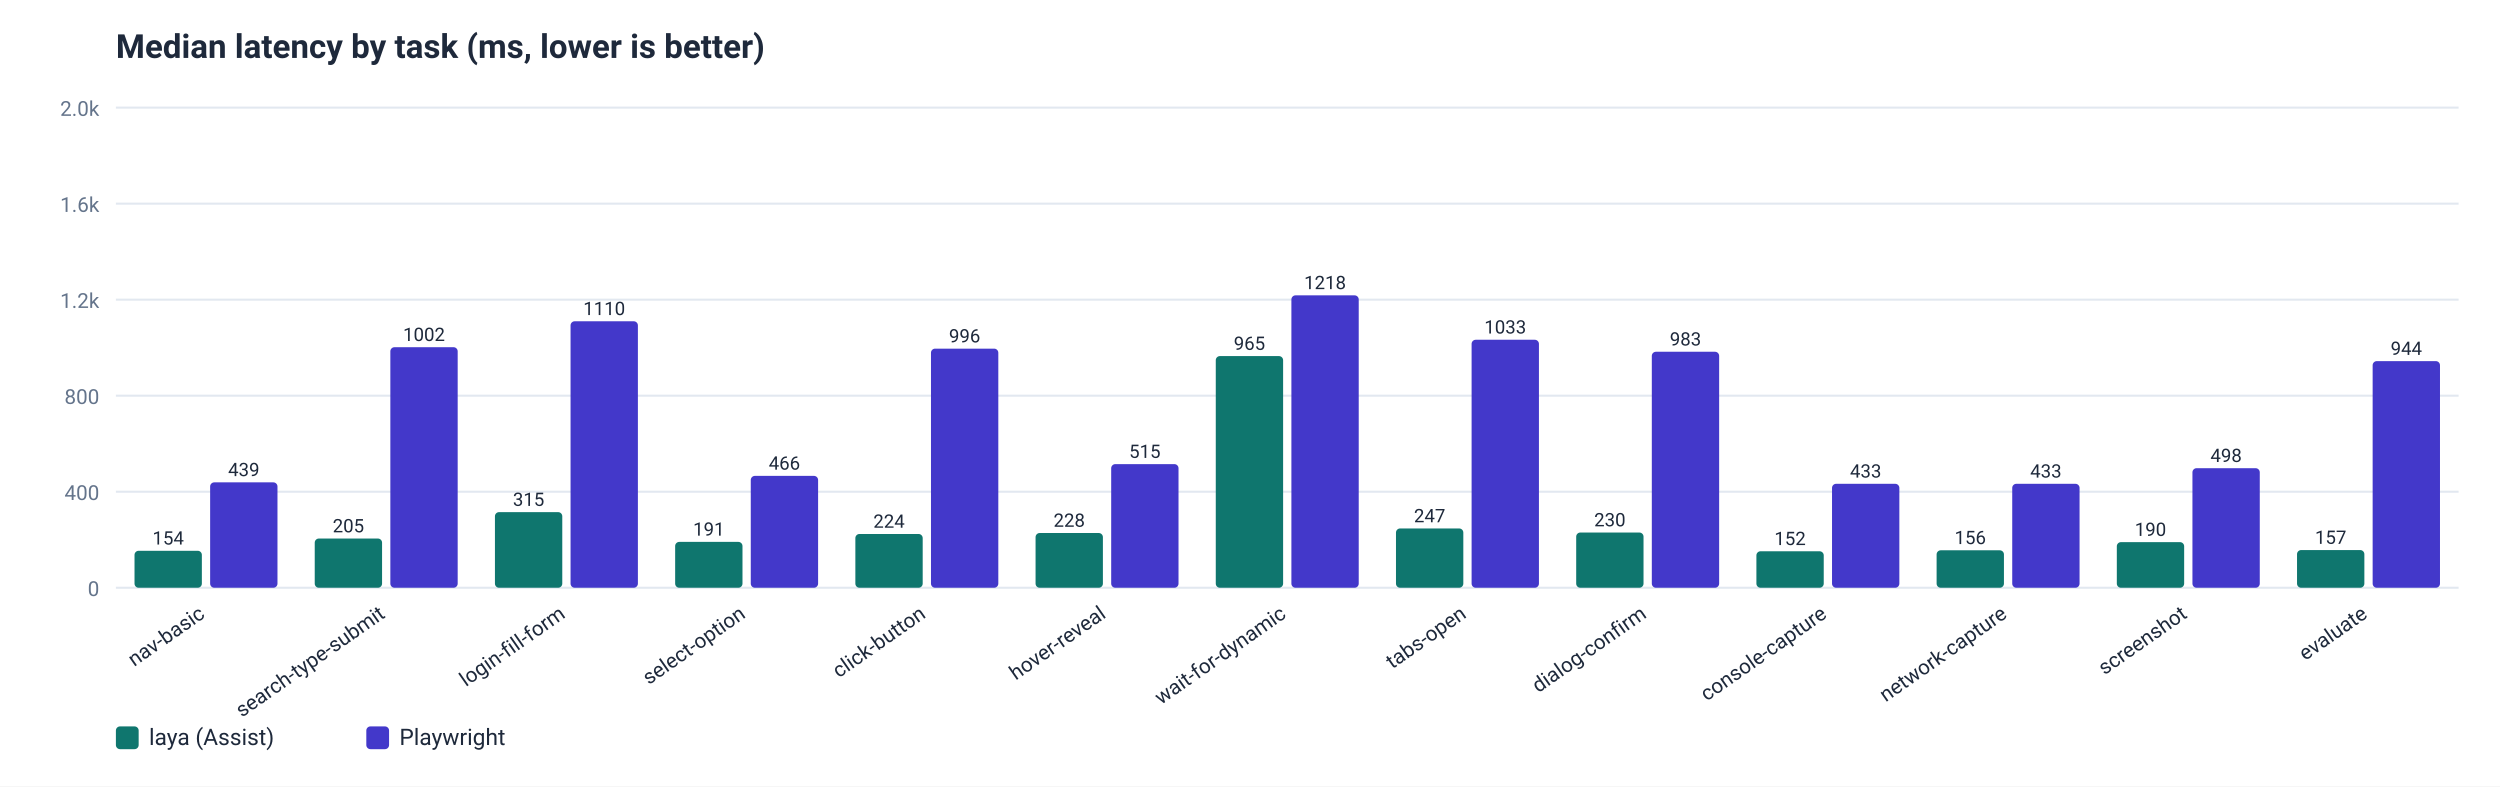
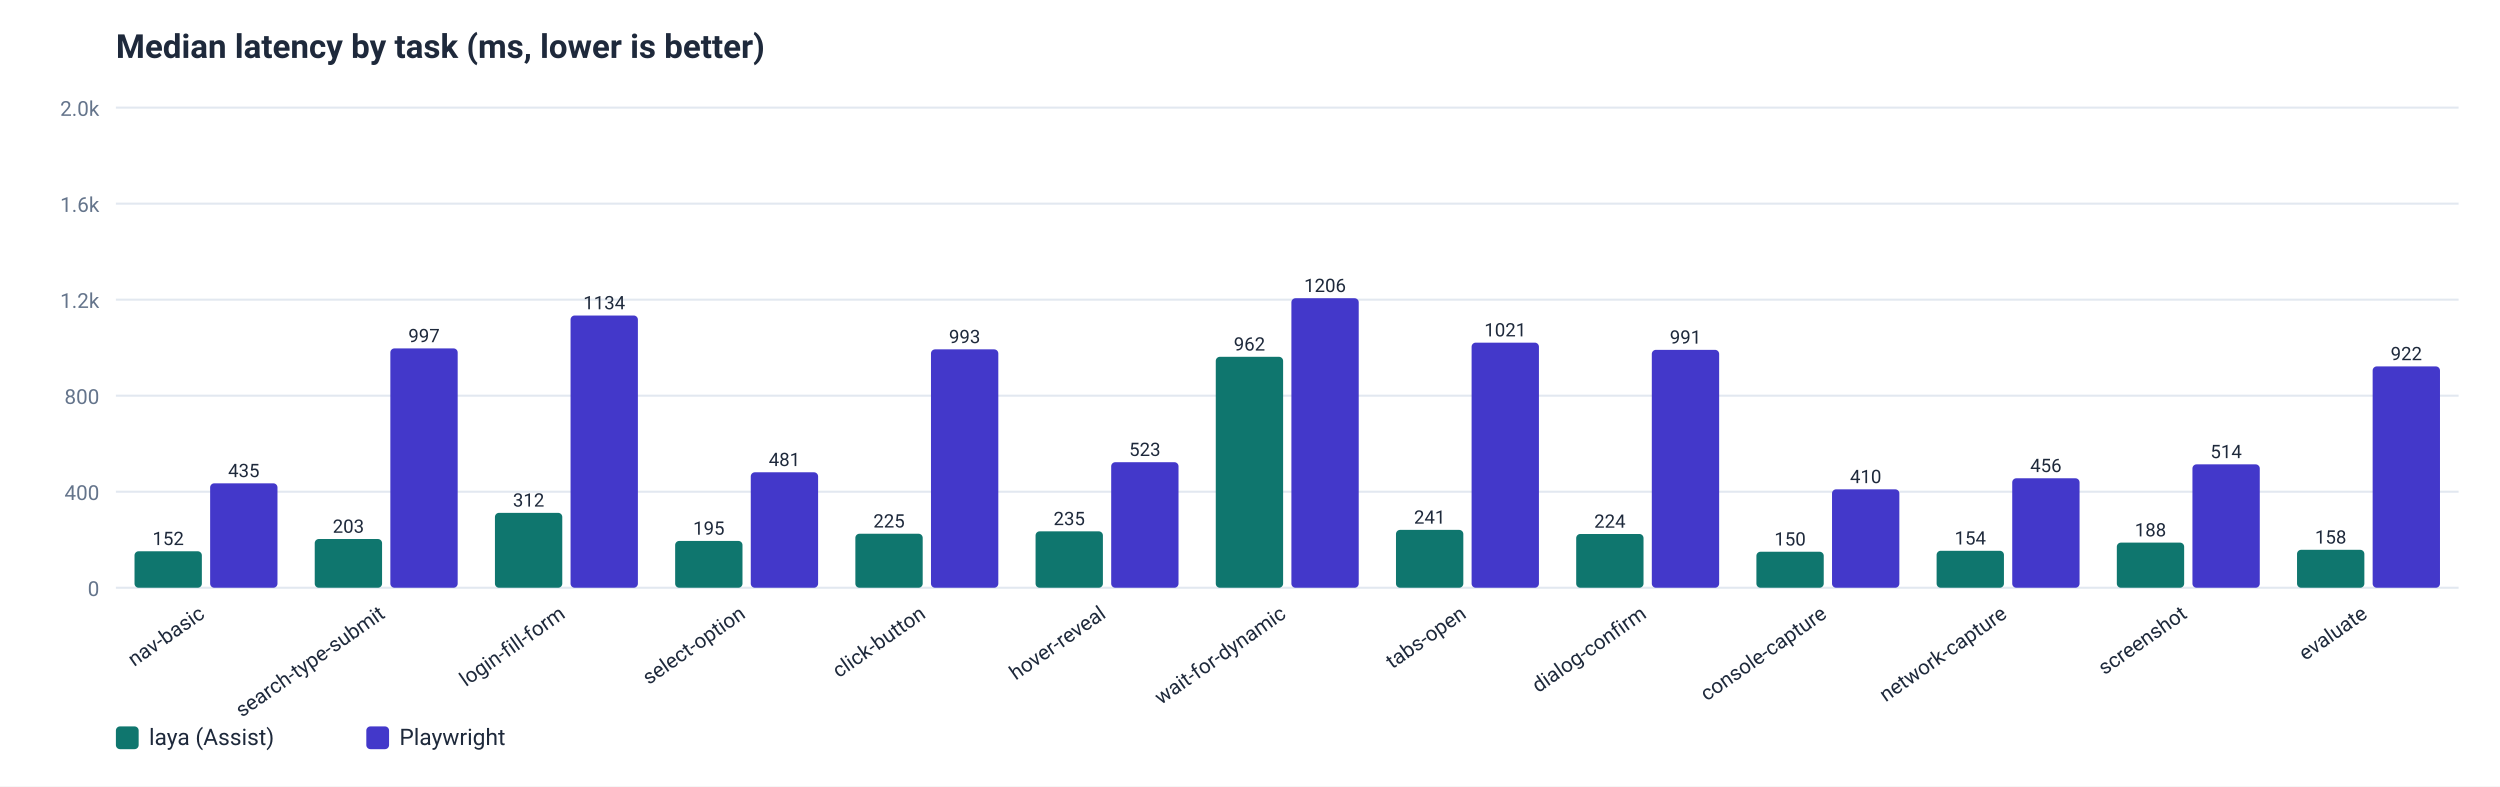
<svg xmlns="http://www.w3.org/2000/svg" width="1208" height="380" viewBox="0 0 1208 380" font-family="-apple-system,Segoe UI,Roboto,sans-serif">
  <rect width="1208" height="380" fill="#ffffff" />
  <text x="56" y="28" font-size="16" font-weight="700" fill="#1e293b">Median latency by task (ms, lower is better)</text>
  <line x1="56" y1="284" x2="1188" y2="284" stroke="#e2e8f0" stroke-width="1" />
  <text x="48" y="288" font-size="10" text-anchor="end" fill="#64748b">0</text>
  <line x1="56" y1="237.6" x2="1188" y2="237.6" stroke="#e2e8f0" stroke-width="1" />
  <text x="48" y="241.6" font-size="10" text-anchor="end" fill="#64748b">400</text>
  <line x1="56" y1="191.2" x2="1188" y2="191.2" stroke="#e2e8f0" stroke-width="1" />
  <text x="48" y="195.2" font-size="10" text-anchor="end" fill="#64748b">800</text>
  <line x1="56" y1="144.8" x2="1188" y2="144.8" stroke="#e2e8f0" stroke-width="1" />
  <text x="48" y="148.8" font-size="10" text-anchor="end" fill="#64748b">1.2k</text>
  <line x1="56" y1="98.4" x2="1188" y2="98.4" stroke="#e2e8f0" stroke-width="1" />
  <text x="48" y="102.4" font-size="10" text-anchor="end" fill="#64748b">1.6k</text>
  <line x1="56" y1="52" x2="1188" y2="52" stroke="#e2e8f0" stroke-width="1" />
  <text x="48" y="56" font-size="10" text-anchor="end" fill="#64748b">2.0k</text>
-   <rect x="65" y="266.136" width="32.538" height="17.864" fill="#0f766e" rx="2" />
-   <text x="81.269" y="263.136" font-size="9" text-anchor="middle" fill="#1e293b">154</text>
-   <rect x="101.538" y="233.076" width="32.538" height="50.924" fill="#4338ca" rx="2" />
-   <text x="117.808" y="230.076" font-size="9" text-anchor="middle" fill="#1e293b">439</text>
+   <rect x="65" y="266.368" width="32.538" height="17.632" fill="#0f766e" rx="2" />
+   <text x="81.269" y="263.368" font-size="9" text-anchor="middle" fill="#1e293b">152</text>
+   <rect x="101.538" y="233.54" width="32.538" height="50.46" fill="#4338ca" rx="2" />
+   <text x="117.808" y="230.54" font-size="9" text-anchor="middle" fill="#1e293b">435</text>
  <text x="99.538" y="298" font-size="10" text-anchor="end" fill="#1e293b" transform="rotate(-35 99.53846 298)">nav-basic</text>
-   <rect x="152.077" y="260.22" width="32.538" height="23.78" fill="#0f766e" rx="2" />
-   <text x="168.346" y="257.22" font-size="9" text-anchor="middle" fill="#1e293b">205</text>
-   <rect x="188.615" y="167.768" width="32.538" height="116.232" fill="#4338ca" rx="2" />
-   <text x="204.885" y="164.768" font-size="9" text-anchor="middle" fill="#1e293b">1002</text>
+   <rect x="152.077" y="260.452" width="32.538" height="23.548" fill="#0f766e" rx="2" />
+   <text x="168.346" y="257.452" font-size="9" text-anchor="middle" fill="#1e293b">203</text>
+   <rect x="188.615" y="168.348" width="32.538" height="115.652" fill="#4338ca" rx="2" />
+   <text x="204.885" y="165.348" font-size="9" text-anchor="middle" fill="#1e293b">997</text>
  <text x="186.615" y="298" font-size="10" text-anchor="end" fill="#1e293b" transform="rotate(-35 186.6154 298)">search-type-submit</text>
-   <rect x="239.154" y="247.46" width="32.538" height="36.54" fill="#0f766e" rx="2" />
-   <text x="255.423" y="244.46" font-size="9" text-anchor="middle" fill="#1e293b">315</text>
-   <rect x="275.692" y="155.24" width="32.538" height="128.76" fill="#4338ca" rx="2" />
-   <text x="291.962" y="152.24" font-size="9" text-anchor="middle" fill="#1e293b">1110</text>
+   <rect x="239.154" y="247.808" width="32.538" height="36.192" fill="#0f766e" rx="2" />
+   <text x="255.423" y="244.808" font-size="9" text-anchor="middle" fill="#1e293b">312</text>
+   <rect x="275.692" y="152.456" width="32.538" height="131.544" fill="#4338ca" rx="2" />
+   <text x="291.962" y="149.456" font-size="9" text-anchor="middle" fill="#1e293b">1134</text>
  <text x="273.692" y="298" font-size="10" text-anchor="end" fill="#1e293b" transform="rotate(-35 273.6923 298)">login-fill-form</text>
-   <rect x="326.231" y="261.844" width="32.538" height="22.156" fill="#0f766e" rx="2" />
-   <text x="342.5" y="258.844" font-size="9" text-anchor="middle" fill="#1e293b">191</text>
-   <rect x="362.769" y="229.944" width="32.538" height="54.056" fill="#4338ca" rx="2" />
-   <text x="379.038" y="226.944" font-size="9" text-anchor="middle" fill="#1e293b">466</text>
+   <rect x="326.231" y="261.38" width="32.538" height="22.62" fill="#0f766e" rx="2" />
+   <text x="342.5" y="258.38" font-size="9" text-anchor="middle" fill="#1e293b">195</text>
+   <rect x="362.769" y="228.204" width="32.538" height="55.796" fill="#4338ca" rx="2" />
+   <text x="379.038" y="225.204" font-size="9" text-anchor="middle" fill="#1e293b">481</text>
  <text x="360.769" y="298" font-size="10" text-anchor="end" fill="#1e293b" transform="rotate(-35 360.7692 298)">select-option</text>
-   <rect x="413.308" y="258.016" width="32.538" height="25.984" fill="#0f766e" rx="2" />
-   <text x="429.577" y="255.016" font-size="9" text-anchor="middle" fill="#1e293b">224</text>
-   <rect x="449.846" y="168.464" width="32.538" height="115.536" fill="#4338ca" rx="2" />
-   <text x="466.115" y="165.464" font-size="9" text-anchor="middle" fill="#1e293b">996</text>
+   <rect x="413.308" y="257.9" width="32.538" height="26.1" fill="#0f766e" rx="2" />
+   <text x="429.577" y="254.9" font-size="9" text-anchor="middle" fill="#1e293b">225</text>
+   <rect x="449.846" y="168.812" width="32.538" height="115.188" fill="#4338ca" rx="2" />
+   <text x="466.115" y="165.812" font-size="9" text-anchor="middle" fill="#1e293b">993</text>
  <text x="447.846" y="298" font-size="10" text-anchor="end" fill="#1e293b" transform="rotate(-35 447.8462 298)">click-button</text>
-   <rect x="500.385" y="257.552" width="32.538" height="26.448" fill="#0f766e" rx="2" />
-   <text x="516.654" y="254.552" font-size="9" text-anchor="middle" fill="#1e293b">228</text>
-   <rect x="536.923" y="224.26" width="32.538" height="59.74" fill="#4338ca" rx="2" />
-   <text x="553.192" y="221.26" font-size="9" text-anchor="middle" fill="#1e293b">515</text>
+   <rect x="500.385" y="256.74" width="32.538" height="27.26" fill="#0f766e" rx="2" />
+   <text x="516.654" y="253.74" font-size="9" text-anchor="middle" fill="#1e293b">235</text>
+   <rect x="536.923" y="223.332" width="32.538" height="60.668" fill="#4338ca" rx="2" />
+   <text x="553.192" y="220.332" font-size="9" text-anchor="middle" fill="#1e293b">523</text>
  <text x="534.923" y="298" font-size="10" text-anchor="end" fill="#1e293b" transform="rotate(-35 534.9231 298)">hover-reveal</text>
-   <rect x="587.462" y="172.06" width="32.538" height="111.94" fill="#0f766e" rx="2" />
-   <text x="603.731" y="169.06" font-size="9" text-anchor="middle" fill="#1e293b">965</text>
-   <rect x="624" y="142.712" width="32.538" height="141.288" fill="#4338ca" rx="2" />
-   <text x="640.269" y="139.712" font-size="9" text-anchor="middle" fill="#1e293b">1218</text>
+   <rect x="587.462" y="172.408" width="32.538" height="111.592" fill="#0f766e" rx="2" />
+   <text x="603.731" y="169.408" font-size="9" text-anchor="middle" fill="#1e293b">962</text>
+   <rect x="624" y="144.104" width="32.538" height="139.896" fill="#4338ca" rx="2" />
+   <text x="640.269" y="141.104" font-size="9" text-anchor="middle" fill="#1e293b">1206</text>
  <text x="622" y="298" font-size="10" text-anchor="end" fill="#1e293b" transform="rotate(-35 622 298)">wait-for-dynamic</text>
-   <rect x="674.538" y="255.348" width="32.538" height="28.652" fill="#0f766e" rx="2" />
-   <text x="690.808" y="252.348" font-size="9" text-anchor="middle" fill="#1e293b">247</text>
-   <rect x="711.077" y="164.172" width="32.538" height="119.828" fill="#4338ca" rx="2" />
-   <text x="727.346" y="161.172" font-size="9" text-anchor="middle" fill="#1e293b">1033</text>
+   <rect x="674.538" y="256.044" width="32.538" height="27.956" fill="#0f766e" rx="2" />
+   <text x="690.808" y="253.044" font-size="9" text-anchor="middle" fill="#1e293b">241</text>
+   <rect x="711.077" y="165.564" width="32.538" height="118.436" fill="#4338ca" rx="2" />
+   <text x="727.346" y="162.564" font-size="9" text-anchor="middle" fill="#1e293b">1021</text>
  <text x="709.077" y="298" font-size="10" text-anchor="end" fill="#1e293b" transform="rotate(-35 709.0769 298)">tabs-open</text>
-   <rect x="761.615" y="257.32" width="32.538" height="26.68" fill="#0f766e" rx="2" />
-   <text x="777.885" y="254.32" font-size="9" text-anchor="middle" fill="#1e293b">230</text>
-   <rect x="798.154" y="169.972" width="32.538" height="114.028" fill="#4338ca" rx="2" />
-   <text x="814.423" y="166.972" font-size="9" text-anchor="middle" fill="#1e293b">983</text>
+   <rect x="761.615" y="258.016" width="32.538" height="25.984" fill="#0f766e" rx="2" />
+   <text x="777.885" y="255.016" font-size="9" text-anchor="middle" fill="#1e293b">224</text>
+   <rect x="798.154" y="169.044" width="32.538" height="114.956" fill="#4338ca" rx="2" />
+   <text x="814.423" y="166.044" font-size="9" text-anchor="middle" fill="#1e293b">991</text>
  <text x="796.154" y="298" font-size="10" text-anchor="end" fill="#1e293b" transform="rotate(-35 796.1538 298)">dialog-confirm</text>
-   <rect x="848.692" y="266.368" width="32.538" height="17.632" fill="#0f766e" rx="2" />
-   <text x="864.962" y="263.368" font-size="9" text-anchor="middle" fill="#1e293b">152</text>
-   <rect x="885.231" y="233.772" width="32.538" height="50.228" fill="#4338ca" rx="2" />
-   <text x="901.5" y="230.772" font-size="9" text-anchor="middle" fill="#1e293b">433</text>
+   <rect x="848.692" y="266.6" width="32.538" height="17.4" fill="#0f766e" rx="2" />
+   <text x="864.962" y="263.6" font-size="9" text-anchor="middle" fill="#1e293b">150</text>
+   <rect x="885.231" y="236.44" width="32.538" height="47.56" fill="#4338ca" rx="2" />
+   <text x="901.5" y="233.44" font-size="9" text-anchor="middle" fill="#1e293b">410</text>
  <text x="883.231" y="298" font-size="10" text-anchor="end" fill="#1e293b" transform="rotate(-35 883.2308 298)">console-capture</text>
-   <rect x="935.769" y="265.904" width="32.538" height="18.096" fill="#0f766e" rx="2" />
-   <text x="952.038" y="262.904" font-size="9" text-anchor="middle" fill="#1e293b">156</text>
-   <rect x="972.308" y="233.772" width="32.538" height="50.228" fill="#4338ca" rx="2" />
-   <text x="988.577" y="230.772" font-size="9" text-anchor="middle" fill="#1e293b">433</text>
+   <rect x="935.769" y="266.136" width="32.538" height="17.864" fill="#0f766e" rx="2" />
+   <text x="952.038" y="263.136" font-size="9" text-anchor="middle" fill="#1e293b">154</text>
+   <rect x="972.308" y="231.104" width="32.538" height="52.896" fill="#4338ca" rx="2" />
+   <text x="988.577" y="228.104" font-size="9" text-anchor="middle" fill="#1e293b">456</text>
  <text x="970.308" y="298" font-size="10" text-anchor="end" fill="#1e293b" transform="rotate(-35 970.3077 298)">network-capture</text>
-   <rect x="1022.846" y="261.96" width="32.538" height="22.04" fill="#0f766e" rx="2" />
-   <text x="1039.115" y="258.96" font-size="9" text-anchor="middle" fill="#1e293b">190</text>
-   <rect x="1059.385" y="226.232" width="32.538" height="57.768" fill="#4338ca" rx="2" />
-   <text x="1075.654" y="223.232" font-size="9" text-anchor="middle" fill="#1e293b">498</text>
+   <rect x="1022.846" y="262.192" width="32.538" height="21.808" fill="#0f766e" rx="2" />
+   <text x="1039.115" y="259.192" font-size="9" text-anchor="middle" fill="#1e293b">188</text>
+   <rect x="1059.385" y="224.376" width="32.538" height="59.624" fill="#4338ca" rx="2" />
+   <text x="1075.654" y="221.376" font-size="9" text-anchor="middle" fill="#1e293b">514</text>
  <text x="1057.385" y="298" font-size="10" text-anchor="end" fill="#1e293b" transform="rotate(-35 1057.385 298)">screenshot</text>
-   <rect x="1109.923" y="265.788" width="32.538" height="18.212" fill="#0f766e" rx="2" />
-   <text x="1126.192" y="262.788" font-size="9" text-anchor="middle" fill="#1e293b">157</text>
-   <rect x="1146.462" y="174.496" width="32.538" height="109.504" fill="#4338ca" rx="2" />
-   <text x="1162.731" y="171.496" font-size="9" text-anchor="middle" fill="#1e293b">944</text>
+   <rect x="1109.923" y="265.672" width="32.538" height="18.328" fill="#0f766e" rx="2" />
+   <text x="1126.192" y="262.672" font-size="9" text-anchor="middle" fill="#1e293b">158</text>
+   <rect x="1146.462" y="177.048" width="32.538" height="106.952" fill="#4338ca" rx="2" />
+   <text x="1162.731" y="174.048" font-size="9" text-anchor="middle" fill="#1e293b">922</text>
  <text x="1144.462" y="298" font-size="10" text-anchor="end" fill="#1e293b" transform="rotate(-35 1144.462 298)">evaluate</text>
  <rect x="56" y="351" width="11" height="11" fill="#0f766e" rx="2" />
  <text x="72" y="360" font-size="11" fill="#1e293b">laya (Assist)</text>
  <rect x="177" y="351" width="11" height="11" fill="#4338ca" rx="2" />
  <text x="193" y="360" font-size="11" fill="#1e293b">Playwright</text>
</svg>
